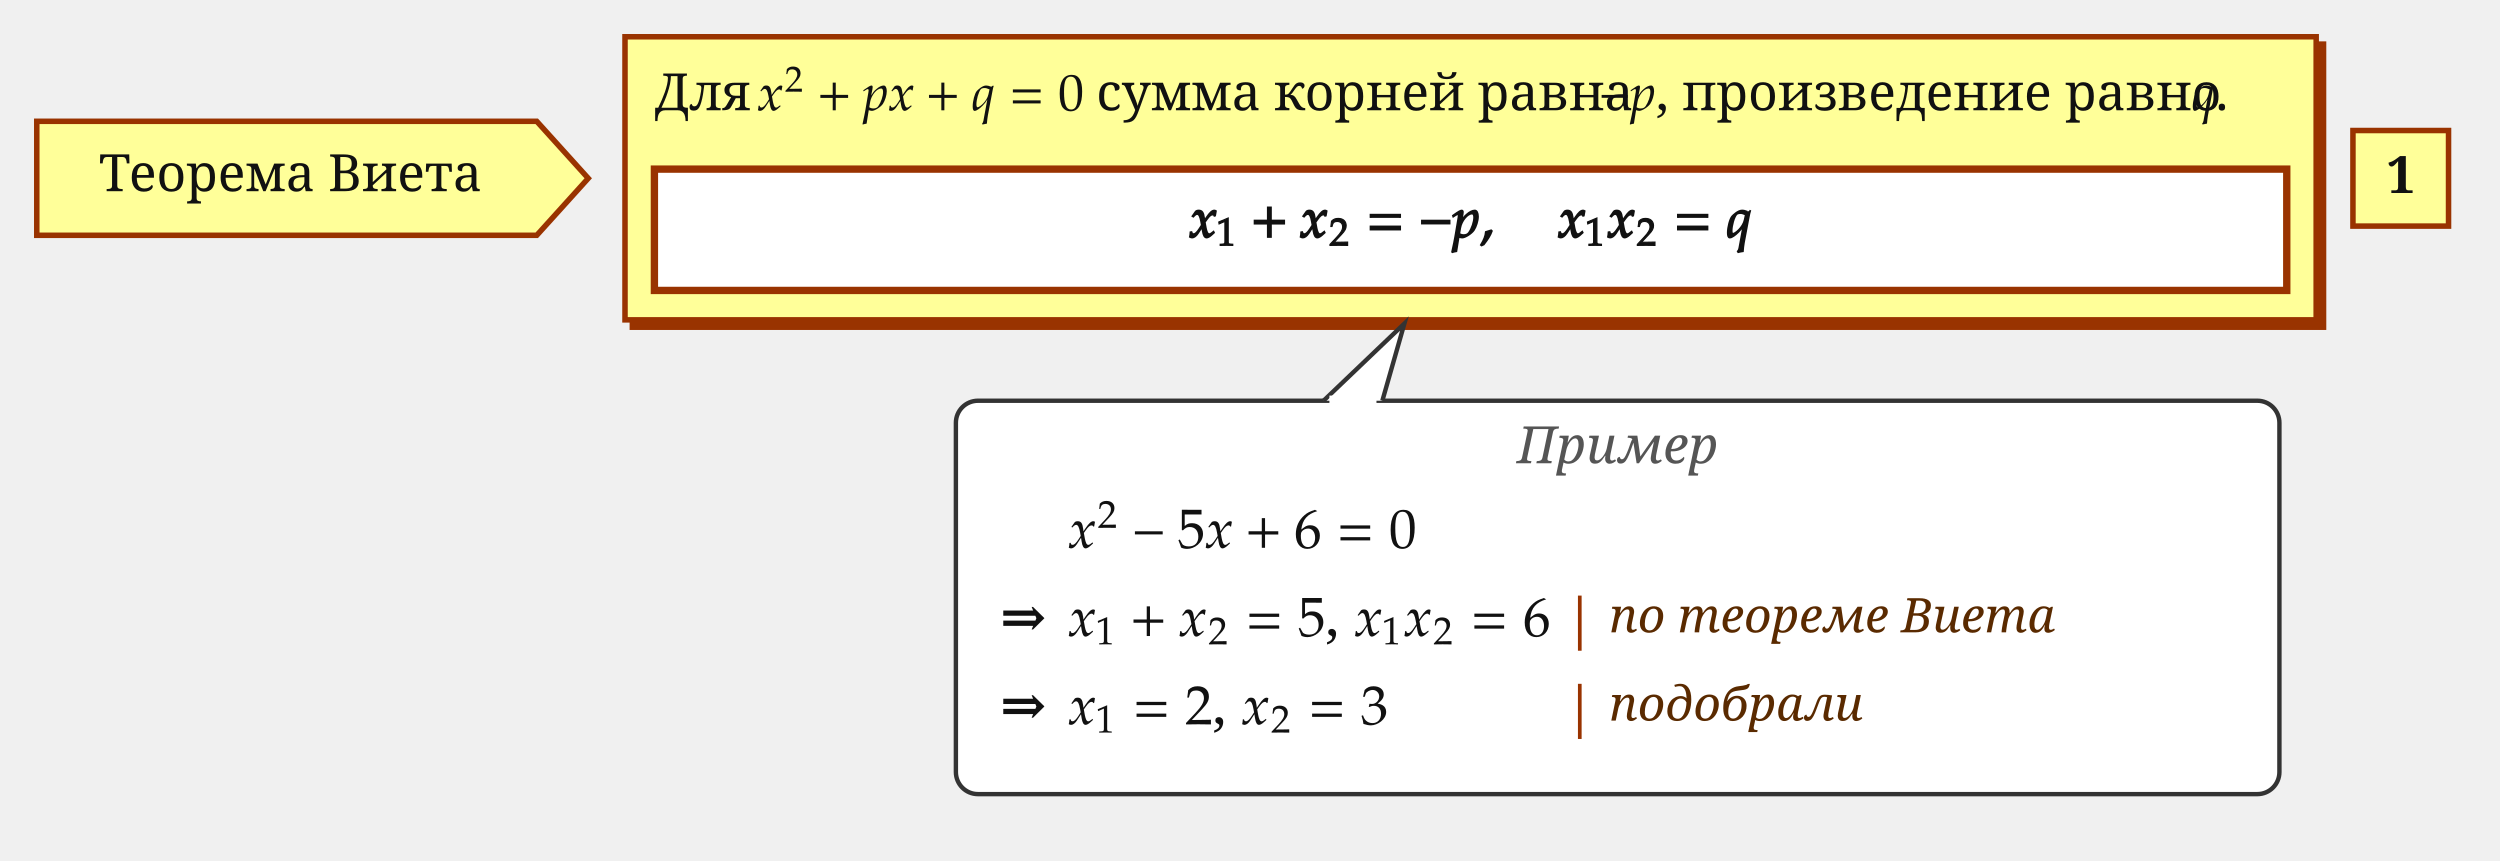
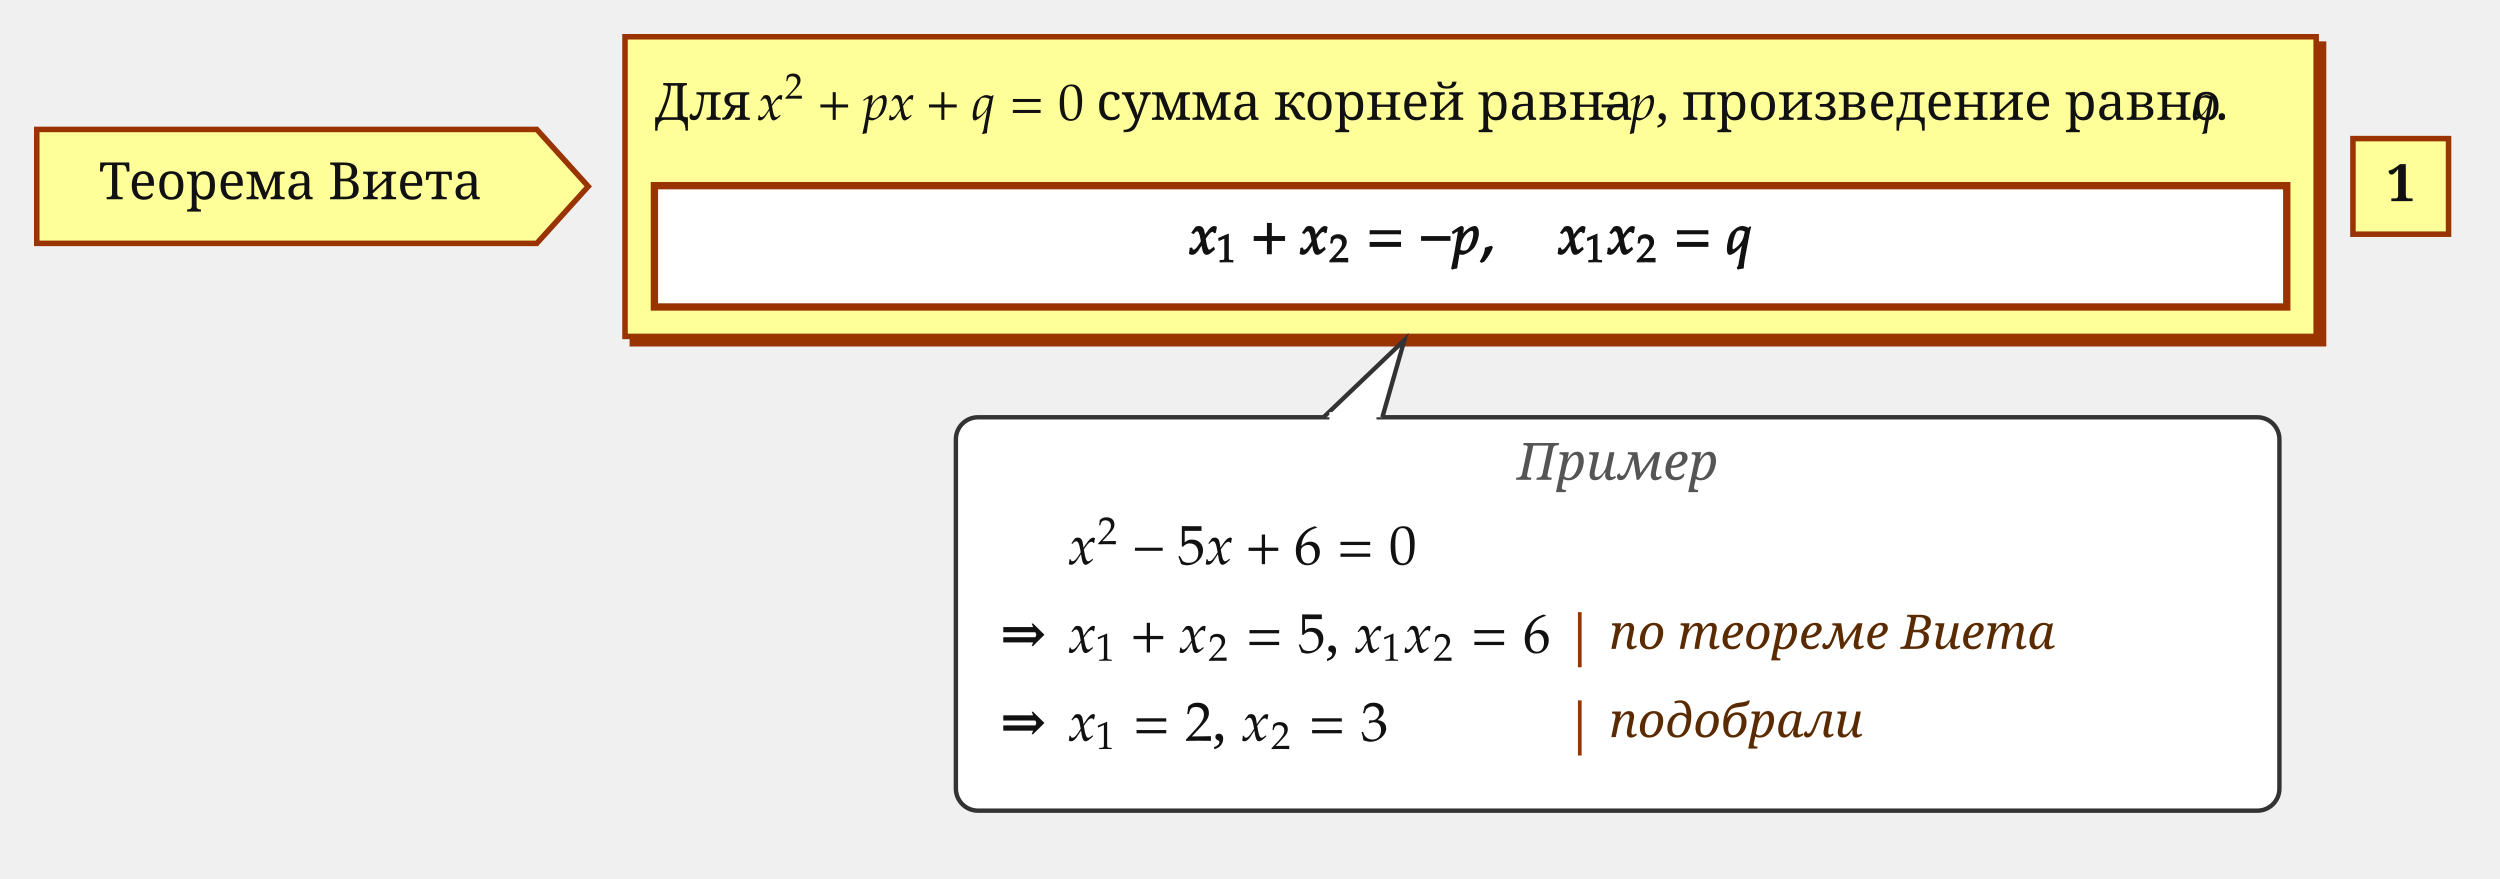
- <svg xmlns="http://www.w3.org/2000/svg" width="680" height="234" viewBox="0 0 680 234" font-family="PT Serif, serif">
+ <svg xmlns="http://www.w3.org/2000/svg" width="680" height="239" viewBox="0 0 680 239" font-family="PT Serif, serif">
  <g transform="translate(0.0,0.0)">
-     <path d="M10.0,33.0H146.0L160.0,48.5L146.0,64.0H10.0Z" fill="#FFFF99" stroke="#993300" stroke-width="1.5" />
-     <text x="79.0" y="52.0" font-size="14" text-anchor="middle" fill="#111">Теорема Виета</text>
+     <path d="M10.0,35.2H146.0L160.0,50.7L146.0,66.2H10.0Z" fill="#FFFF99" stroke="#993300" stroke-width="1.5" />
+     <text x="79.0" y="54.2" font-size="14" text-anchor="middle" fill="#111">Теорема Виета</text>
    <g class="memo">
-       <rect x="172.0" y="12.0" width="460.0" height="77.0" rx="0" fill="#993300" stroke="#993300" stroke-width="1.5" />
-       <rect x="170.0" y="10.0" width="460.0" height="77.0" rx="0" fill="#FFFF99" stroke="#993300" stroke-width="1.5" />
+       <rect x="172.0" y="12.0" width="460.0" height="81.5" rx="0" fill="#993300" stroke="#993300" stroke-width="1.5" />
+       <rect x="170.0" y="10.0" width="460.0" height="81.5" rx="0" fill="#FFFF99" stroke="#993300" stroke-width="1.5" />
      <g class="memo-t">
-         <text x="178.0" y="30.0" font-size="14" text-anchor="start" fill="#111">Для</text>
-         <svg x="206.03" y="18.10" width="88.79" height="15.77" viewBox="0 -850.2 6342.3 1126.2" overflow="visible" color="#111">
+         <text x="178.0" y="32.6" font-size="14" text-anchor="start" fill="#111">Для</text>
+         <svg x="206.03" y="20.00" width="88.79" height="16.47" viewBox="0 -900.2 6342.3 1176.2" overflow="visible" color="#111">
          <g stroke="currentColor" fill="currentColor" stroke-width="0" transform="scale(1,-1)">
            <path d="M9 1C24-7 40-11 52-11C85-11 124 18 155 65L231 182L242 113C255 28 278-11 314-11C336-11 368 6 400 35L449 79L440 98C404 68 379 53 363 53C348 53 335 63 325 83C316 102 305 139 300 168L282 269L317 318C364 383 391 406 422 406C438 406 450 398 455 383L469 387L484 472C472 479 463 482 454 482C414 482 374 446 312 354L275 299L269 347C257 446 230 482 171 482C145 482 123 474 114 461L56 378L73 368C103 402 123 416 142 416C175 416 197 375 214 277L225 215L185 153C142 86 108 54 80 54C65 54 54 58 52 63L41 91L21 88C21 53 13 27 9 1Z" />
-             <g transform="translate(532,363) scale(0.707)">
+             <g transform="translate(532,413) scale(0.707)">
              <path d="M16 23L16-3C203-3 203 0 239 0C275 0 275-3 468-3L468 82C353 77 307 81 122 77L304 270C401 373 431 428 431 503C431 618 353 689 226 689C154 689 105 669 56 619L39 483L68 483L81 529C97 587 133 612 200 612C286 612 341 558 341 473C341 398 299 324 186 204Z" />
            </g>
            <g transform="translate(1157.1,0)">
              <path d="M604 241L604 300L364 300L364 538L305 538L305 300L65 300L65 241L305 241L305 0L364 0L364 241Z" />
            </g>
            <g transform="translate(2047.3,0)">
              <path d="M176-11C232-11 347 62 390 125C431 186 465 296 465 371C465 438 442 482 406 482C364 482 311 456 259 409C218 374 198 348 162 289L186 408C189 425 191 440 191 452C191 471 183 482 169 482C148 482 110 461 36 408L8 388L15 368L47 389C75 407 86 412 95 412C105 412 112 403 112 389C112 381 110 361 108 351L50 8C40-52 21-143 1-233L-7-270L0-276C21-269 41-264 73-259L115 3C136-4 158-11 176-11M143 165C165 293 272 424 355 424C381 424 393 402 393 356C393 275 353 156 300 80C280 51 248 36 207 36C176 36 151 43 125 59Z" />
            </g>
            <g transform="translate(2546.3,0)">
              <path d="M9 1C24-7 40-11 52-11C85-11 124 18 155 65L231 182L242 113C255 28 278-11 314-11C336-11 368 6 400 35L449 79L440 98C404 68 379 53 363 53C348 53 335 63 325 83C316 102 305 139 300 168L282 269L317 318C364 383 391 406 422 406C438 406 450 398 455 383L469 387L484 472C472 479 463 482 454 482C414 482 374 446 312 354L275 299L269 347C257 446 230 482 171 482C145 482 123 474 114 461L56 378L73 368C103 402 123 416 142 416C175 416 197 375 214 277L225 215L185 153C142 86 108 54 80 54C65 54 54 58 52 63L41 91L21 88C21 53 13 27 9 1Z" />
            </g>
            <g transform="translate(3267.5,0)">
              <path d="M604 241L604 300L364 300L364 538L305 538L305 300L65 300L65 241L305 241L305 0L364 0L364 241Z" />
            </g>
            <g transform="translate(4157.7,0)">
              <path d="M385 458C342 475 313 482 284 482C209 482 121 394 103 374C63 327 24 181 24 78C24 19 36-11 60-11C82-11 101-3 133 19C180 51 259 121 308 209L232-205C227-229 217-249 205-262L214-276C245-268 276-262 300-259C304-205 310-150 319-100L405 356C416 417 422 443 432 474L418 480M118 59C104 59 96 80 96 113C96 209 139 359 181 409C193 424 222 433 254 433C282 433 303 427 351 406L330 311C301 174 160 59 118 59Z" />
            </g>
            <g transform="translate(4897.5,0)">
              <path d="M604 347L604 406L65 406L65 347M604 134L604 193L65 193L65 134Z" />
            </g>
            <g transform="translate(5843.3,0)">
              <path d="M263 689C108 689 29 566 29 324C29 207 50 106 85 57C120 8 176-20 238-20C389-20 465 110 465 366C465 585 400 689 263 689M245 654C342 654 381 556 381 316C381 103 343 15 251 15C154 15 113 116 113 360C113 571 150 654 245 654Z" />
            </g>
          </g>
        </svg>
-         <text x="298.2" y="30.0" font-size="14" text-anchor="start" fill="#111">сумма корней равна</text>
-         <svg x="434.93" y="22.47" width="15.46" height="11.40" viewBox="0 -538 1104 814" overflow="visible" color="#111">
+         <text x="298.2" y="32.6" font-size="14" text-anchor="start" fill="#111">сумма корней равна</text>
+         <svg x="434.93" y="25.07" width="15.46" height="11.40" viewBox="0 -538 1104 814" overflow="visible" color="#111">
          <g stroke="currentColor" fill="currentColor" stroke-width="0" transform="scale(1,-1)">
            <path d="M555 243L555 299L51 299L51 243Z" />
            <g transform="translate(605,0)">
              <path d="M176-11C232-11 347 62 390 125C431 186 465 296 465 371C465 438 442 482 406 482C364 482 311 456 259 409C218 374 198 348 162 289L186 408C189 425 191 440 191 452C191 471 183 482 169 482C148 482 110 461 36 408L8 388L15 368L47 389C75 407 86 412 95 412C105 412 112 403 112 389C112 381 110 361 108 351L50 8C40-52 21-143 1-233L-7-270L0-276C21-269 41-264 73-259L115 3C136-4 158-11 176-11M143 165C165 293 272 424 355 424C381 424 393 402 393 356C393 275 353 156 300 80C280 51 248 36 207 36C176 36 151 43 125 59Z" />
            </g>
          </g>
        </svg>
-         <text x="450.4" y="30.0" font-size="14" text-anchor="start" fill="#111">, произведение равно</text>
-         <svg x="596.10" y="23.25" width="6.47" height="10.61" viewBox="0 -482 462 758" overflow="visible" color="#111">
+         <text x="450.4" y="32.6" font-size="14" text-anchor="start" fill="#111">, произведение равно</text>
+         <svg x="596.10" y="25.85" width="6.47" height="10.61" viewBox="0 -482 462 758" overflow="visible" color="#111">
          <g stroke="currentColor" fill="currentColor" stroke-width="0" transform="scale(1,-1)">
            <path d="M385 458C342 475 313 482 284 482C209 482 121 394 103 374C63 327 24 181 24 78C24 19 36-11 60-11C82-11 101-3 133 19C180 51 259 121 308 209L232-205C227-229 217-249 205-262L214-276C245-268 276-262 300-259C304-205 310-150 319-100L405 356C416 417 422 443 432 474L418 480M118 59C104 59 96 80 96 113C96 209 139 359 181 409C193 424 222 433 254 433C282 433 303 427 351 406L330 311C301 174 160 59 118 59Z" />
          </g>
        </svg>
-         <text x="602.6" y="30.0" font-size="14" text-anchor="start" fill="#111">.</text>
-         <rect x="178.0" y="46.0" width="444.0" height="33.0" rx="0" fill="#fff" stroke="#993300" stroke-width="2" />
-         <svg x="323.49" y="56.40" width="153.02" height="12.21" viewBox="0 -538 10201.4 814" overflow="visible" color="#111">
+         <text x="602.6" y="32.6" font-size="14" text-anchor="start" fill="#111">.</text>
+         <rect x="178.0" y="50.5" width="444.0" height="33.0" rx="0" fill="#fff" stroke="#993300" stroke-width="2" />
+         <svg x="323.49" y="60.86" width="153.02" height="12.21" viewBox="0 -538 10201.4 814" overflow="visible" color="#111">
          <g stroke="currentColor" fill="currentColor" stroke-width="30" transform="scale(1,-1)">
            <path d="M9 1C24-7 40-11 52-11C85-11 124 18 155 65L231 182L242 113C255 28 278-11 314-11C336-11 368 6 400 35L449 79L440 98C404 68 379 53 363 53C348 53 335 63 325 83C316 102 305 139 300 168L282 269L317 318C364 383 391 406 422 406C438 406 450 398 455 383L469 387L484 472C472 479 463 482 454 482C414 482 374 446 312 354L275 299L269 347C257 446 230 482 171 482C145 482 123 474 114 461L56 378L73 368C103 402 123 416 142 416C175 416 197 375 214 277L225 215L185 153C142 86 108 54 80 54C65 54 54 58 52 63L41 91L21 88C21 53 13 27 9 1Z" />
            <g transform="translate(532,-150) scale(0.707)">
              <path d="M362-3L362 27L310 30C255 33 245 44 245 96L245 700L4 598L11 548L161 614L161 96C161 44 150 33 96 30L40 27L40-3C194 0 194 0 205 0C236 0 346-3 362-3Z" />
            </g>
            <g transform="translate(1117.5,0)">
              <path d="M604 241L604 300L364 300L364 538L305 538L305 300L65 300L65 241L305 241L305 0L364 0L364 241Z" />
            </g>
            <g transform="translate(2007.7,0)">
              <path d="M9 1C24-7 40-11 52-11C85-11 124 18 155 65L231 182L242 113C255 28 278-11 314-11C336-11 368 6 400 35L449 79L440 98C404 68 379 53 363 53C348 53 335 63 325 83C316 102 305 139 300 168L282 269L317 318C364 383 391 406 422 406C438 406 450 398 455 383L469 387L484 472C472 479 463 482 454 482C414 482 374 446 312 354L275 299L269 347C257 446 230 482 171 482C145 482 123 474 114 461L56 378L73 368C103 402 123 416 142 416C175 416 197 375 214 277L225 215L185 153C142 86 108 54 80 54C65 54 54 58 52 63L41 91L21 88C21 53 13 27 9 1Z" />
              <g transform="translate(532,-150) scale(0.707)">
                <path d="M16 23L16-3C203-3 203 0 239 0C275 0 275-3 468-3L468 82C353 77 307 81 122 77L304 270C401 373 431 428 431 503C431 618 353 689 226 689C154 689 105 669 56 619L39 483L68 483L81 529C97 587 133 612 200 612C286 612 341 558 341 473C341 398 299 324 186 204Z" />
              </g>
            </g>
            <g transform="translate(3220.3,0)">
              <path d="M604 347L604 406L65 406L65 347M604 134L604 193L65 193L65 134Z" />
            </g>
            <g transform="translate(4166.1,0)">
              <path d="M555 243L555 299L51 299L51 243Z" />
            </g>
            <g transform="translate(4771.1,0)">
              <path d="M176-11C232-11 347 62 390 125C431 186 465 296 465 371C465 438 442 482 406 482C364 482 311 456 259 409C218 374 198 348 162 289L186 408C189 425 191 440 191 452C191 471 183 482 169 482C148 482 110 461 36 408L8 388L15 368L47 389C75 407 86 412 95 412C105 412 112 403 112 389C112 381 110 361 108 351L50 8C40-52 21-143 1-233L-7-270L0-276C21-269 41-264 73-259L115 3C136-4 158-11 176-11M143 165C165 293 272 424 355 424C381 424 393 402 393 356C393 275 353 156 300 80C280 51 248 36 207 36C176 36 151 43 125 59Z" />
            </g>
            <g transform="translate(5270.1,0)">
              <path d="M204 123C177 114 159 108 106 93C99 17 74-48 16-144L30-155L71-136C152-31 190 32 218 109Z" />
            </g>
            <g transform="translate(5519.1,0)" />
            <g transform="translate(6685.8,0)">
              <path d="M9 1C24-7 40-11 52-11C85-11 124 18 155 65L231 182L242 113C255 28 278-11 314-11C336-11 368 6 400 35L449 79L440 98C404 68 379 53 363 53C348 53 335 63 325 83C316 102 305 139 300 168L282 269L317 318C364 383 391 406 422 406C438 406 450 398 455 383L469 387L484 472C472 479 463 482 454 482C414 482 374 446 312 354L275 299L269 347C257 446 230 482 171 482C145 482 123 474 114 461L56 378L73 368C103 402 123 416 142 416C175 416 197 375 214 277L225 215L185 153C142 86 108 54 80 54C65 54 54 58 52 63L41 91L21 88C21 53 13 27 9 1Z" />
              <g transform="translate(532,-150) scale(0.707)">
                <path d="M362-3L362 27L310 30C255 33 245 44 245 96L245 700L4 598L11 548L161 614L161 96C161 44 150 33 96 30L40 27L40-3C194 0 194 0 205 0C236 0 346-3 362-3Z" />
              </g>
            </g>
            <g transform="translate(7581,0)">
              <path d="M9 1C24-7 40-11 52-11C85-11 124 18 155 65L231 182L242 113C255 28 278-11 314-11C336-11 368 6 400 35L449 79L440 98C404 68 379 53 363 53C348 53 335 63 325 83C316 102 305 139 300 168L282 269L317 318C364 383 391 406 422 406C438 406 450 398 455 383L469 387L484 472C472 479 463 482 454 482C414 482 374 446 312 354L275 299L269 347C257 446 230 482 171 482C145 482 123 474 114 461L56 378L73 368C103 402 123 416 142 416C175 416 197 375 214 277L225 215L185 153C142 86 108 54 80 54C65 54 54 58 52 63L41 91L21 88C21 53 13 27 9 1Z" />
              <g transform="translate(532,-150) scale(0.707)">
                <path d="M16 23L16-3C203-3 203 0 239 0C275 0 275-3 468-3L468 82C353 77 307 81 122 77L304 270C401 373 431 428 431 503C431 618 353 689 226 689C154 689 105 669 56 619L39 483L68 483L81 529C97 587 133 612 200 612C286 612 341 558 341 473C341 398 299 324 186 204Z" />
              </g>
            </g>
            <g transform="translate(8793.6,0)">
              <path d="M604 347L604 406L65 406L65 347M604 134L604 193L65 193L65 134Z" />
            </g>
            <g transform="translate(9739.4,0)">
              <path d="M385 458C342 475 313 482 284 482C209 482 121 394 103 374C63 327 24 181 24 78C24 19 36-11 60-11C82-11 101-3 133 19C180 51 259 121 308 209L232-205C227-229 217-249 205-262L214-276C245-268 276-262 300-259C304-205 310-150 319-100L405 356C416 417 422 443 432 474L418 480M118 59C104 59 96 80 96 113C96 209 139 359 181 409C193 424 222 433 254 433C282 433 303 427 351 406L330 311C301 174 160 59 118 59Z" />
            </g>
          </g>
        </svg>
      </g>
    </g>
-     <rect x="640.0" y="35.5" width="26.0" height="26.0" rx="0" fill="#FFFF99" stroke="#993300" stroke-width="1.5" />
-     <text x="653.0" y="52.5" font-size="14" text-anchor="middle" font-weight="bold" fill="#111">1</text>
-     <rect x="260.0" y="109.0" width="360.0" height="107.0" rx="6" fill="#FFFFFF" stroke="#333333" stroke-width="1.2" />
+     <rect x="640.0" y="37.7" width="26.0" height="26.0" rx="0" fill="#FFFF99" stroke="#993300" stroke-width="1.5" />
+     <text x="653.0" y="54.7" font-size="14" text-anchor="middle" font-weight="bold" fill="#111">1</text>
+     <rect x="260.0" y="113.5" width="360.0" height="107.0" rx="6" fill="#FFFFFF" stroke="#333333" stroke-width="1.2" />
    <g data-k="tail">
-       <path d="M360.0,109.0L382.0,88.0L376.0,109.0" fill="#FFFFFF" stroke="#333333" stroke-width="1.2" />
-       <line x1="361.6" y1="109.0" x2="374.4" y2="109.0" stroke="#FFFFFF" stroke-width="2.8" />
+       <path d="M360.0,113.5L382.0,92.5L376.0,113.5" fill="#FFFFFF" stroke="#333333" stroke-width="1.2" />
+       <line x1="361.6" y1="113.5" x2="374.4" y2="113.5" stroke="#FFFFFF" stroke-width="2.8" />
    </g>
-     <text x="440.0" y="126.0" font-size="14" text-anchor="middle" font-style="italic" fill="#555">Пример</text>
-     <text x="284.6" y="149.0" font-size="15" text-anchor="end" font-weight="bold" fill="#111" />
-     <svg x="290.57" y="136.25" width="94.74" height="13.05" viewBox="0 -850.2 6316.3 870.2" overflow="visible" color="#111">
+     <text x="440.0" y="130.5" font-size="14" text-anchor="middle" font-style="italic" fill="#555">Пример</text>
+     <text x="284.6" y="153.5" font-size="15" text-anchor="end" font-weight="bold" fill="#111" />
+     <svg x="290.57" y="140.71" width="94.74" height="13.05" viewBox="0 -850.2 6316.3 870.2" overflow="visible" color="#111">
      <g stroke="currentColor" fill="currentColor" stroke-width="0" transform="scale(1,-1)">
        <path d="M9 1C24-7 40-11 52-11C85-11 124 18 155 65L231 182L242 113C255 28 278-11 314-11C336-11 368 6 400 35L449 79L440 98C404 68 379 53 363 53C348 53 335 63 325 83C316 102 305 139 300 168L282 269L317 318C364 383 391 406 422 406C438 406 450 398 455 383L469 387L484 472C472 479 463 482 454 482C414 482 374 446 312 354L275 299L269 347C257 446 230 482 171 482C145 482 123 474 114 461L56 378L73 368C103 402 123 416 142 416C175 416 197 375 214 277L225 215L185 153C142 86 108 54 80 54C65 54 54 58 52 63L41 91L21 88C21 53 13 27 9 1Z" />
        <g transform="translate(532,363) scale(0.707)">
          <path d="M16 23L16-3C203-3 203 0 239 0C275 0 275-3 468-3L468 82C353 77 307 81 122 77L304 270C401 373 431 428 431 503C431 618 353 689 226 689C154 689 105 669 56 619L39 483L68 483L81 529C97 587 133 612 200 612C286 612 341 558 341 473C341 398 299 324 186 204Z" />
        </g>
        <g transform="translate(1157.1,0)">
          <path d="M555 243L555 299L51 299L51 243Z" />
        </g>
        <g transform="translate(1984.3,0)">
          <path d="M459 253C459 366 378 446 264 446C216 446 180 443 127 396L127 605L432 604L432 689L75 690L75 322L95 316C142 363 169 377 218 377C314 377 374 309 374 201C374 90 310 25 201 25C147 25 97 43 83 69L37 151L13 137C36 80 48 48 62 4C90-11 130-20 173-20C301-20 459 89 459 253Z" />
        </g>
        <g transform="translate(2483.3,0)">
          <path d="M9 1C24-7 40-11 52-11C85-11 124 18 155 65L231 182L242 113C255 28 278-11 314-11C336-11 368 6 400 35L449 79L440 98C404 68 379 53 363 53C348 53 335 63 325 83C316 102 305 139 300 168L282 269L317 318C364 383 391 406 422 406C438 406 450 398 455 383L469 387L484 472C472 479 463 482 454 482C414 482 374 446 312 354L275 299L269 347C257 446 230 482 171 482C145 482 123 474 114 461L56 378L73 368C103 402 123 416 142 416C175 416 197 375 214 277L225 215L185 153C142 86 108 54 80 54C65 54 54 58 52 63L41 91L21 88C21 53 13 27 9 1Z" />
        </g>
        <g transform="translate(3204.5,0)">
          <path d="M604 241L604 300L364 300L364 538L305 538L305 300L65 300L65 241L305 241L305 0L364 0L364 241Z" />
        </g>
        <g transform="translate(4094.7,0)">
          <path d="M131 331C152 512 241 611 421 665L379 689C283 657 242 637 191 593C88 506 32 384 32 247C32 82 112-20 241-20C371-20 468 83 468 219C468 334 399 409 293 409C216 409 184 370 131 331M255 349C331 349 382 283 382 184C382 80 331 13 254 13C169 13 123 86 123 220C123 255 127 274 138 291C160 325 207 349 255 349Z" />
        </g>
        <g transform="translate(4871.5,0)">
          <path d="M604 347L604 406L65 406L65 347M604 134L604 193L65 193L65 134Z" />
        </g>
        <g transform="translate(5817.3,0)">
          <path d="M263 689C108 689 29 566 29 324C29 207 50 106 85 57C120 8 176-20 238-20C389-20 465 110 465 366C465 585 400 689 263 689M245 654C342 654 381 556 381 316C381 103 343 15 251 15C154 15 113 116 113 360C113 571 150 654 245 654Z" />
        </g>
      </g>
    </svg>
-     <text x="284.6" y="173.0" font-size="15" text-anchor="end" font-weight="bold" fill="#111">⇒</text>
-     <svg x="290.57" y="162.65" width="69.98" height="12.63" viewBox="0 -690 4665.1 842.1" overflow="visible" color="#111">
+     <text x="284.6" y="177.5" font-size="15" text-anchor="end" font-weight="bold" fill="#111">⇒</text>
+     <svg x="290.57" y="167.12" width="69.98" height="12.63" viewBox="0 -690 4665.1 842.1" overflow="visible" color="#111">
      <g stroke="currentColor" fill="currentColor" stroke-width="0" transform="scale(1,-1)">
        <path d="M9 1C24-7 40-11 52-11C85-11 124 18 155 65L231 182L242 113C255 28 278-11 314-11C336-11 368 6 400 35L449 79L440 98C404 68 379 53 363 53C348 53 335 63 325 83C316 102 305 139 300 168L282 269L317 318C364 383 391 406 422 406C438 406 450 398 455 383L469 387L484 472C472 479 463 482 454 482C414 482 374 446 312 354L275 299L269 347C257 446 230 482 171 482C145 482 123 474 114 461L56 378L73 368C103 402 123 416 142 416C175 416 197 375 214 277L225 215L185 153C142 86 108 54 80 54C65 54 54 58 52 63L41 91L21 88C21 53 13 27 9 1Z" />
        <g transform="translate(532,-150) scale(0.707)">
          <path d="M362-3L362 27L310 30C255 33 245 44 245 96L245 700L4 598L11 548L161 614L161 96C161 44 150 33 96 30L40 27L40-3C194 0 194 0 205 0C236 0 346-3 362-3Z" />
        </g>
        <g transform="translate(1117.5,0)">
          <path d="M604 241L604 300L364 300L364 538L305 538L305 300L65 300L65 241L305 241L305 0L364 0L364 241Z" />
        </g>
        <g transform="translate(2007.7,0)">
          <path d="M9 1C24-7 40-11 52-11C85-11 124 18 155 65L231 182L242 113C255 28 278-11 314-11C336-11 368 6 400 35L449 79L440 98C404 68 379 53 363 53C348 53 335 63 325 83C316 102 305 139 300 168L282 269L317 318C364 383 391 406 422 406C438 406 450 398 455 383L469 387L484 472C472 479 463 482 454 482C414 482 374 446 312 354L275 299L269 347C257 446 230 482 171 482C145 482 123 474 114 461L56 378L73 368C103 402 123 416 142 416C175 416 197 375 214 277L225 215L185 153C142 86 108 54 80 54C65 54 54 58 52 63L41 91L21 88C21 53 13 27 9 1Z" />
          <g transform="translate(532,-150) scale(0.707)">
            <path d="M16 23L16-3C203-3 203 0 239 0C275 0 275-3 468-3L468 82C353 77 307 81 122 77L304 270C401 373 431 428 431 503C431 618 353 689 226 689C154 689 105 669 56 619L39 483L68 483L81 529C97 587 133 612 200 612C286 612 341 558 341 473C341 398 299 324 186 204Z" />
          </g>
        </g>
        <g transform="translate(3220.3,0)">
          <path d="M604 347L604 406L65 406L65 347M604 134L604 193L65 193L65 134Z" />
        </g>
        <g transform="translate(4166.1,0)">
          <path d="M459 253C459 366 378 446 264 446C216 446 180 443 127 396L127 605L432 604L432 689L75 690L75 322L95 316C142 363 169 377 218 377C314 377 374 309 374 201C374 90 310 25 201 25C147 25 97 43 83 69L37 151L13 137C36 80 48 48 62 4C90-11 130-20 173-20C301-20 459 89 459 253Z" />
        </g>
      </g>
    </svg>
-     <text x="360.5" y="173.0" font-size="15" text-anchor="start" fill="#111">,</text>
-     <svg x="368.44" y="162.66" width="53.29" height="12.62" viewBox="0 -689 3552.7 841.1" overflow="visible" color="#111">
+     <text x="360.5" y="177.5" font-size="15" text-anchor="start" fill="#111">,</text>
+     <svg x="368.44" y="167.13" width="53.29" height="12.62" viewBox="0 -689 3552.7 841.1" overflow="visible" color="#111">
      <g stroke="currentColor" fill="currentColor" stroke-width="0" transform="scale(1,-1)">
        <path d="M9 1C24-7 40-11 52-11C85-11 124 18 155 65L231 182L242 113C255 28 278-11 314-11C336-11 368 6 400 35L449 79L440 98C404 68 379 53 363 53C348 53 335 63 325 83C316 102 305 139 300 168L282 269L317 318C364 383 391 406 422 406C438 406 450 398 455 383L469 387L484 472C472 479 463 482 454 482C414 482 374 446 312 354L275 299L269 347C257 446 230 482 171 482C145 482 123 474 114 461L56 378L73 368C103 402 123 416 142 416C175 416 197 375 214 277L225 215L185 153C142 86 108 54 80 54C65 54 54 58 52 63L41 91L21 88C21 53 13 27 9 1Z" />
        <g transform="translate(532,-150) scale(0.707)">
          <path d="M362-3L362 27L310 30C255 33 245 44 245 96L245 700L4 598L11 548L161 614L161 96C161 44 150 33 96 30L40 27L40-3C194 0 194 0 205 0C236 0 346-3 362-3Z" />
        </g>
        <g transform="translate(895.2,0)">
          <path d="M9 1C24-7 40-11 52-11C85-11 124 18 155 65L231 182L242 113C255 28 278-11 314-11C336-11 368 6 400 35L449 79L440 98C404 68 379 53 363 53C348 53 335 63 325 83C316 102 305 139 300 168L282 269L317 318C364 383 391 406 422 406C438 406 450 398 455 383L469 387L484 472C472 479 463 482 454 482C414 482 374 446 312 354L275 299L269 347C257 446 230 482 171 482C145 482 123 474 114 461L56 378L73 368C103 402 123 416 142 416C175 416 197 375 214 277L225 215L185 153C142 86 108 54 80 54C65 54 54 58 52 63L41 91L21 88C21 53 13 27 9 1Z" />
          <g transform="translate(532,-150) scale(0.707)">
            <path d="M16 23L16-3C203-3 203 0 239 0C275 0 275-3 468-3L468 82C353 77 307 81 122 77L304 270C401 373 431 428 431 503C431 618 353 689 226 689C154 689 105 669 56 619L39 483L68 483L81 529C97 587 133 612 200 612C286 612 341 558 341 473C341 398 299 324 186 204Z" />
          </g>
        </g>
        <g transform="translate(2107.9,0)">
          <path d="M604 347L604 406L65 406L65 347M604 134L604 193L65 193L65 134Z" />
        </g>
        <g transform="translate(3053.7,0)">
          <path d="M131 331C152 512 241 611 421 665L379 689C283 657 242 637 191 593C88 506 32 384 32 247C32 82 112-20 241-20C371-20 468 83 468 219C468 334 399 409 293 409C216 409 184 370 131 331M255 349C331 349 382 283 382 184C382 80 331 13 254 13C169 13 123 86 123 220C123 255 127 274 138 291C160 325 207 349 255 349Z" />
        </g>
      </g>
    </svg>
-     <line x1="429.7" y1="162.0" x2="429.7" y2="177.0" stroke="#993300" stroke-width="1" />
-     <text x="437.7" y="172.0" font-size="13" text-anchor="start" font-style="italic" fill="#5a2a00">по теореме Виета</text>
-     <text x="284.6" y="197.0" font-size="15" text-anchor="end" font-weight="bold" fill="#111">⇒</text>
-     <svg x="290.57" y="186.66" width="39.27" height="12.62" viewBox="0 -689 2617.8 841.1" overflow="visible" color="#111">
+     <line x1="429.7" y1="166.5" x2="429.7" y2="181.5" stroke="#993300" stroke-width="1" />
+     <text x="437.7" y="176.5" font-size="13" text-anchor="start" font-style="italic" fill="#5a2a00">по теореме Виета</text>
+     <text x="284.6" y="201.5" font-size="15" text-anchor="end" font-weight="bold" fill="#111">⇒</text>
+     <svg x="290.57" y="191.13" width="39.27" height="12.62" viewBox="0 -689 2617.8 841.1" overflow="visible" color="#111">
      <g stroke="currentColor" fill="currentColor" stroke-width="0" transform="scale(1,-1)">
        <path d="M9 1C24-7 40-11 52-11C85-11 124 18 155 65L231 182L242 113C255 28 278-11 314-11C336-11 368 6 400 35L449 79L440 98C404 68 379 53 363 53C348 53 335 63 325 83C316 102 305 139 300 168L282 269L317 318C364 383 391 406 422 406C438 406 450 398 455 383L469 387L484 472C472 479 463 482 454 482C414 482 374 446 312 354L275 299L269 347C257 446 230 482 171 482C145 482 123 474 114 461L56 378L73 368C103 402 123 416 142 416C175 416 197 375 214 277L225 215L185 153C142 86 108 54 80 54C65 54 54 58 52 63L41 91L21 88C21 53 13 27 9 1Z" />
        <g transform="translate(532,-150) scale(0.707)">
          <path d="M362-3L362 27L310 30C255 33 245 44 245 96L245 700L4 598L11 548L161 614L161 96C161 44 150 33 96 30L40 27L40-3C194 0 194 0 205 0C236 0 346-3 362-3Z" />
        </g>
        <g transform="translate(1173,0)">
          <path d="M604 347L604 406L65 406L65 347M604 134L604 193L65 193L65 134Z" />
        </g>
        <g transform="translate(2118.8,0)">
          <path d="M16 23L16-3C203-3 203 0 239 0C275 0 275-3 468-3L468 82C353 77 307 81 122 77L304 270C401 373 431 428 431 503C431 618 353 689 226 689C154 689 105 669 56 619L39 483L68 483L81 529C97 587 133 612 200 612C286 612 341 558 341 473C341 398 299 324 186 204Z" />
        </g>
      </g>
    </svg>
-     <text x="329.8" y="197.0" font-size="15" text-anchor="start" fill="#111">,</text>
-     <svg x="337.73" y="186.66" width="39.86" height="12.62" viewBox="0 -689 2657.4 841.1" overflow="visible" color="#111">
+     <text x="329.8" y="201.5" font-size="15" text-anchor="start" fill="#111">,</text>
+     <svg x="337.73" y="191.13" width="39.86" height="12.62" viewBox="0 -689 2657.4 841.1" overflow="visible" color="#111">
      <g stroke="currentColor" fill="currentColor" stroke-width="0" transform="scale(1,-1)">
        <path d="M9 1C24-7 40-11 52-11C85-11 124 18 155 65L231 182L242 113C255 28 278-11 314-11C336-11 368 6 400 35L449 79L440 98C404 68 379 53 363 53C348 53 335 63 325 83C316 102 305 139 300 168L282 269L317 318C364 383 391 406 422 406C438 406 450 398 455 383L469 387L484 472C472 479 463 482 454 482C414 482 374 446 312 354L275 299L269 347C257 446 230 482 171 482C145 482 123 474 114 461L56 378L73 368C103 402 123 416 142 416C175 416 197 375 214 277L225 215L185 153C142 86 108 54 80 54C65 54 54 58 52 63L41 91L21 88C21 53 13 27 9 1Z" />
        <g transform="translate(532,-150) scale(0.707)">
          <path d="M16 23L16-3C203-3 203 0 239 0C275 0 275-3 468-3L468 82C353 77 307 81 122 77L304 270C401 373 431 428 431 503C431 618 353 689 226 689C154 689 105 669 56 619L39 483L68 483L81 529C97 587 133 612 200 612C286 612 341 558 341 473C341 398 299 324 186 204Z" />
        </g>
        <g transform="translate(1212.6,0)">
          <path d="M604 347L604 406L65 406L65 347M604 134L604 193L65 193L65 134Z" />
        </g>
        <g transform="translate(2158.4,0)">
          <path d="M462 224C462 345 355 366 308 374C388 436 418 482 418 541C418 630 344 689 233 689C165 689 120 670 72 622L43 498L74 498L92 554C103 588 166 622 218 622C283 622 336 569 336 506C336 431 277 368 206 368C198 368 187 369 174 370L159 371L147 318L154 312C192 329 211 334 238 334C321 334 369 281 369 190C369 88 308 21 215 21C169 21 128 36 98 64C74 86 61 109 42 163L15 153C36 92 44 56 50 6C103-12 147-20 184-20C307-20 462 87 462 224Z" />
        </g>
      </g>
    </svg>
-     <line x1="429.7" y1="186.0" x2="429.7" y2="201.0" stroke="#993300" stroke-width="1" />
-     <text x="437.7" y="196.0" font-size="13" text-anchor="start" font-style="italic" fill="#5a2a00">подобрали</text>
+     <line x1="429.7" y1="190.5" x2="429.7" y2="205.5" stroke="#993300" stroke-width="1" />
+     <text x="437.7" y="200.5" font-size="13" text-anchor="start" font-style="italic" fill="#5a2a00">подобрали</text>
  </g>
</svg>
